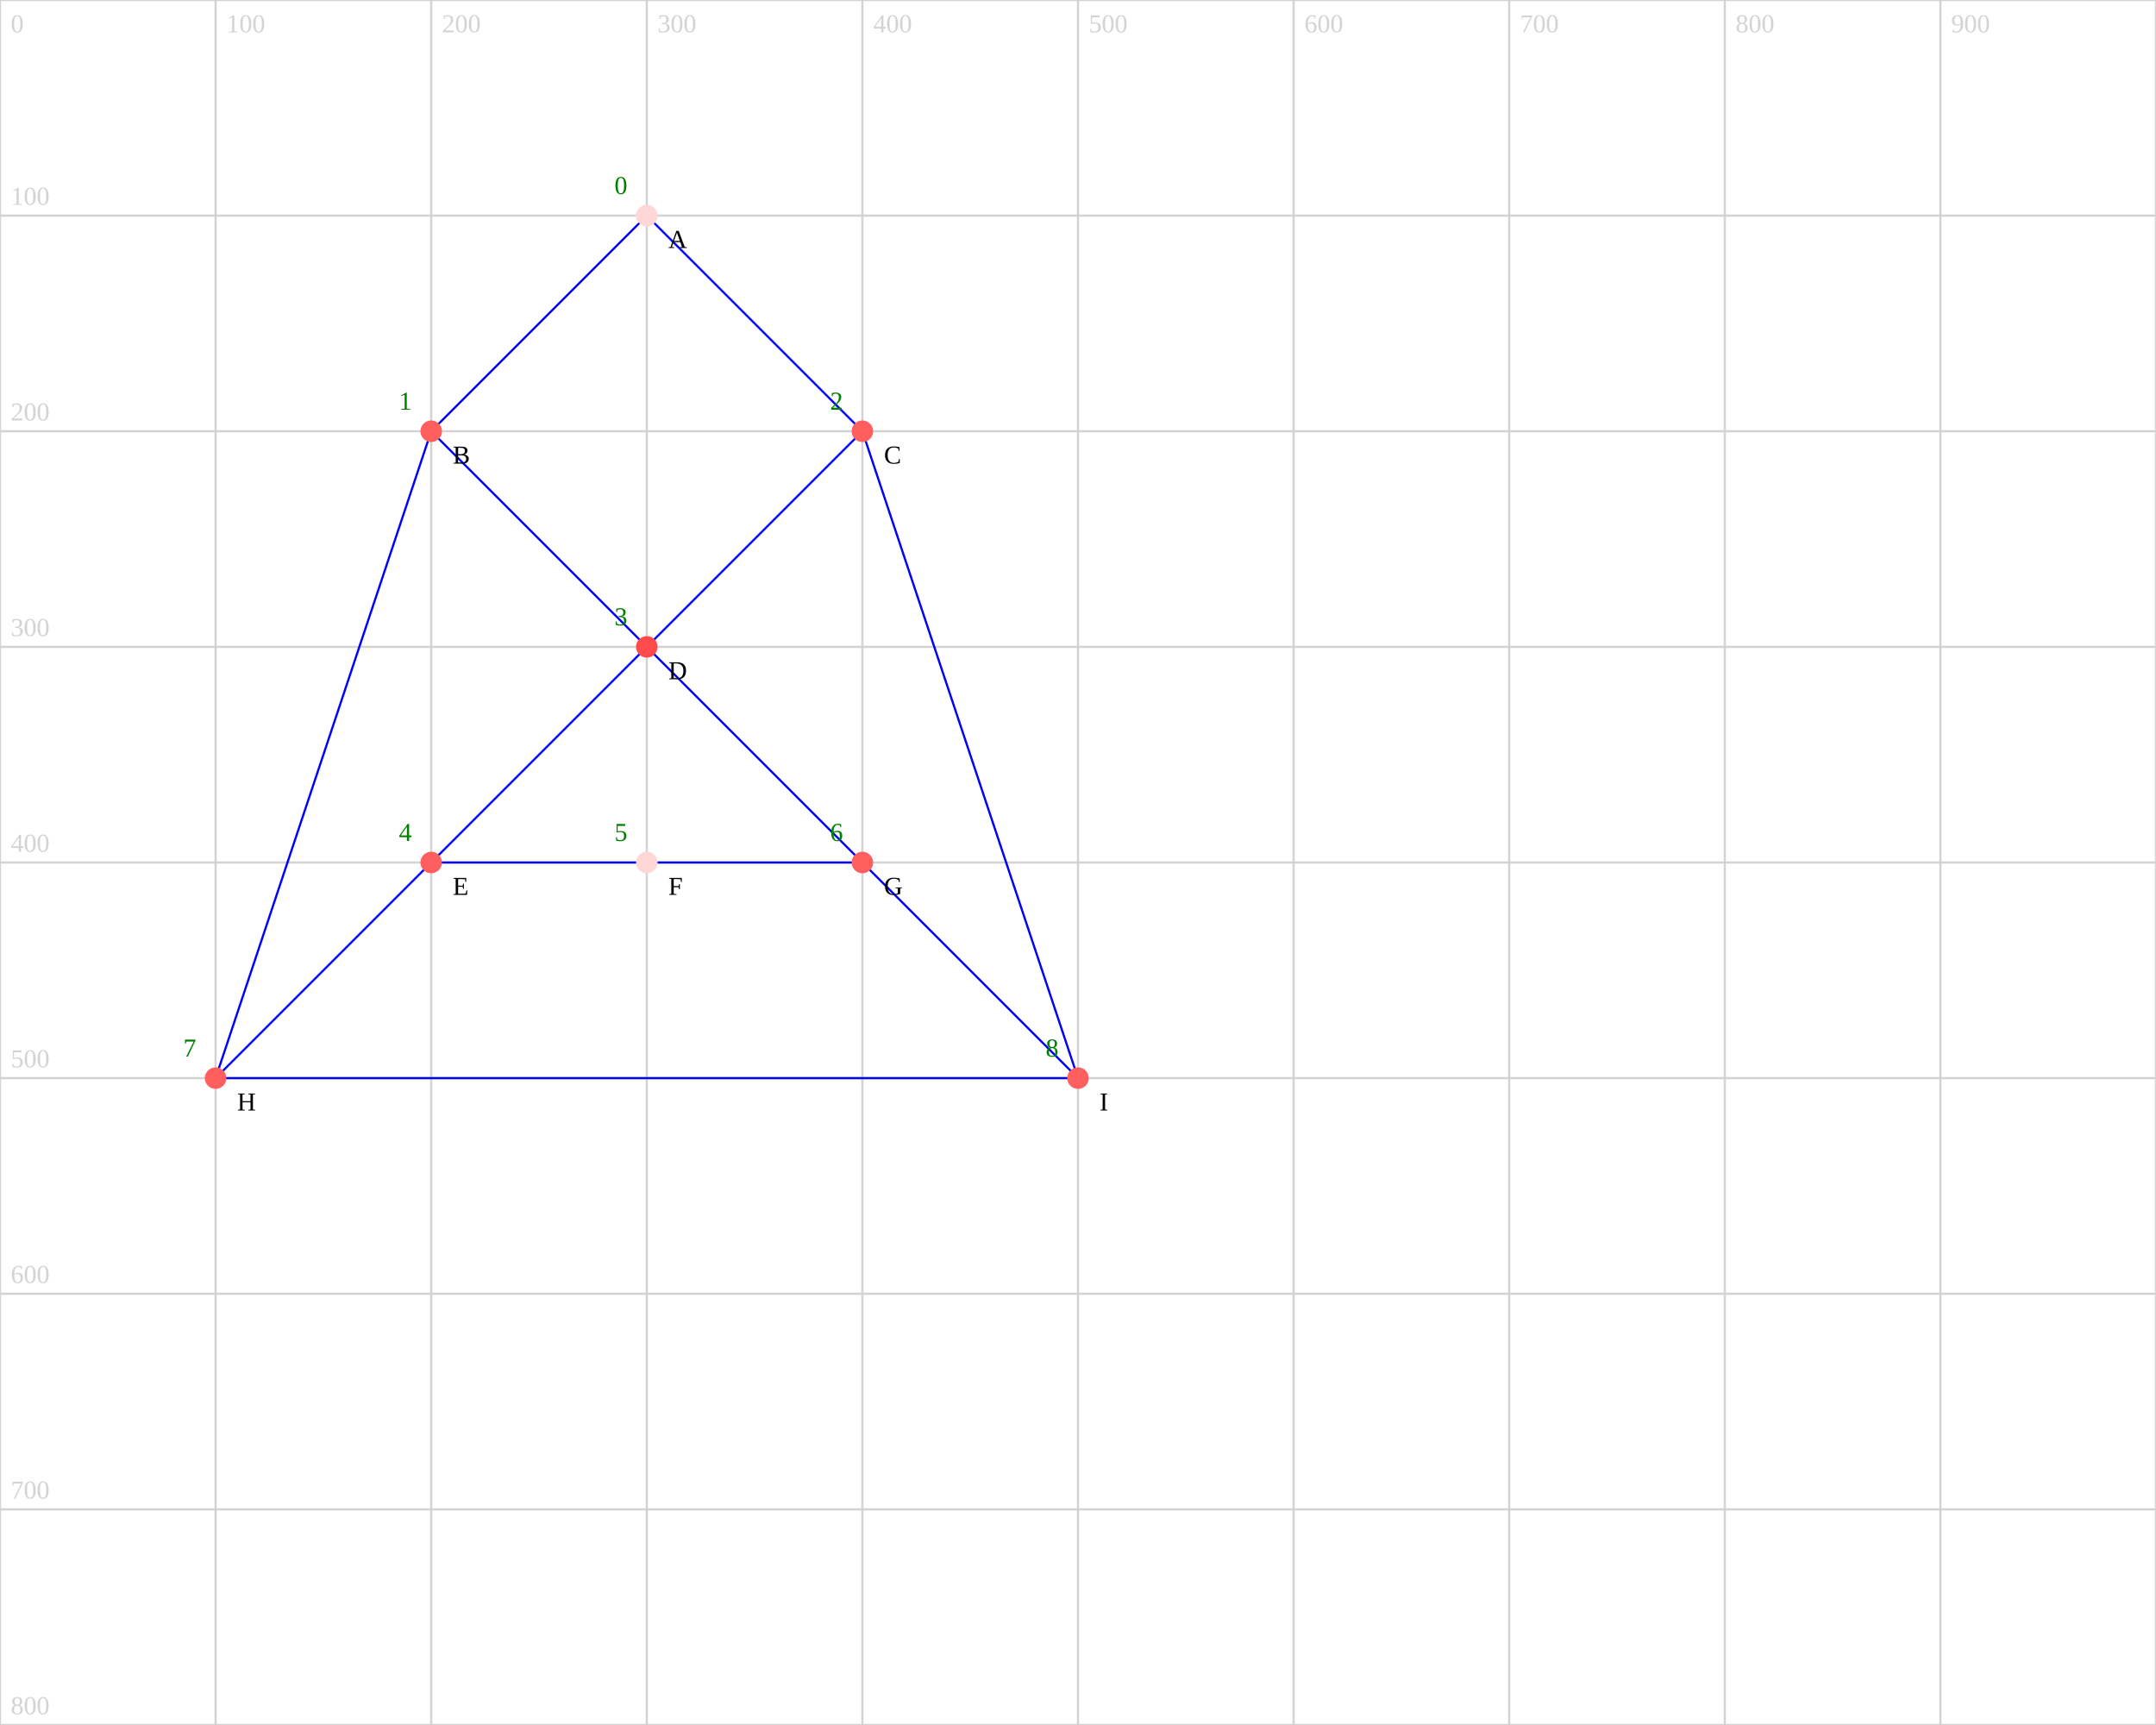
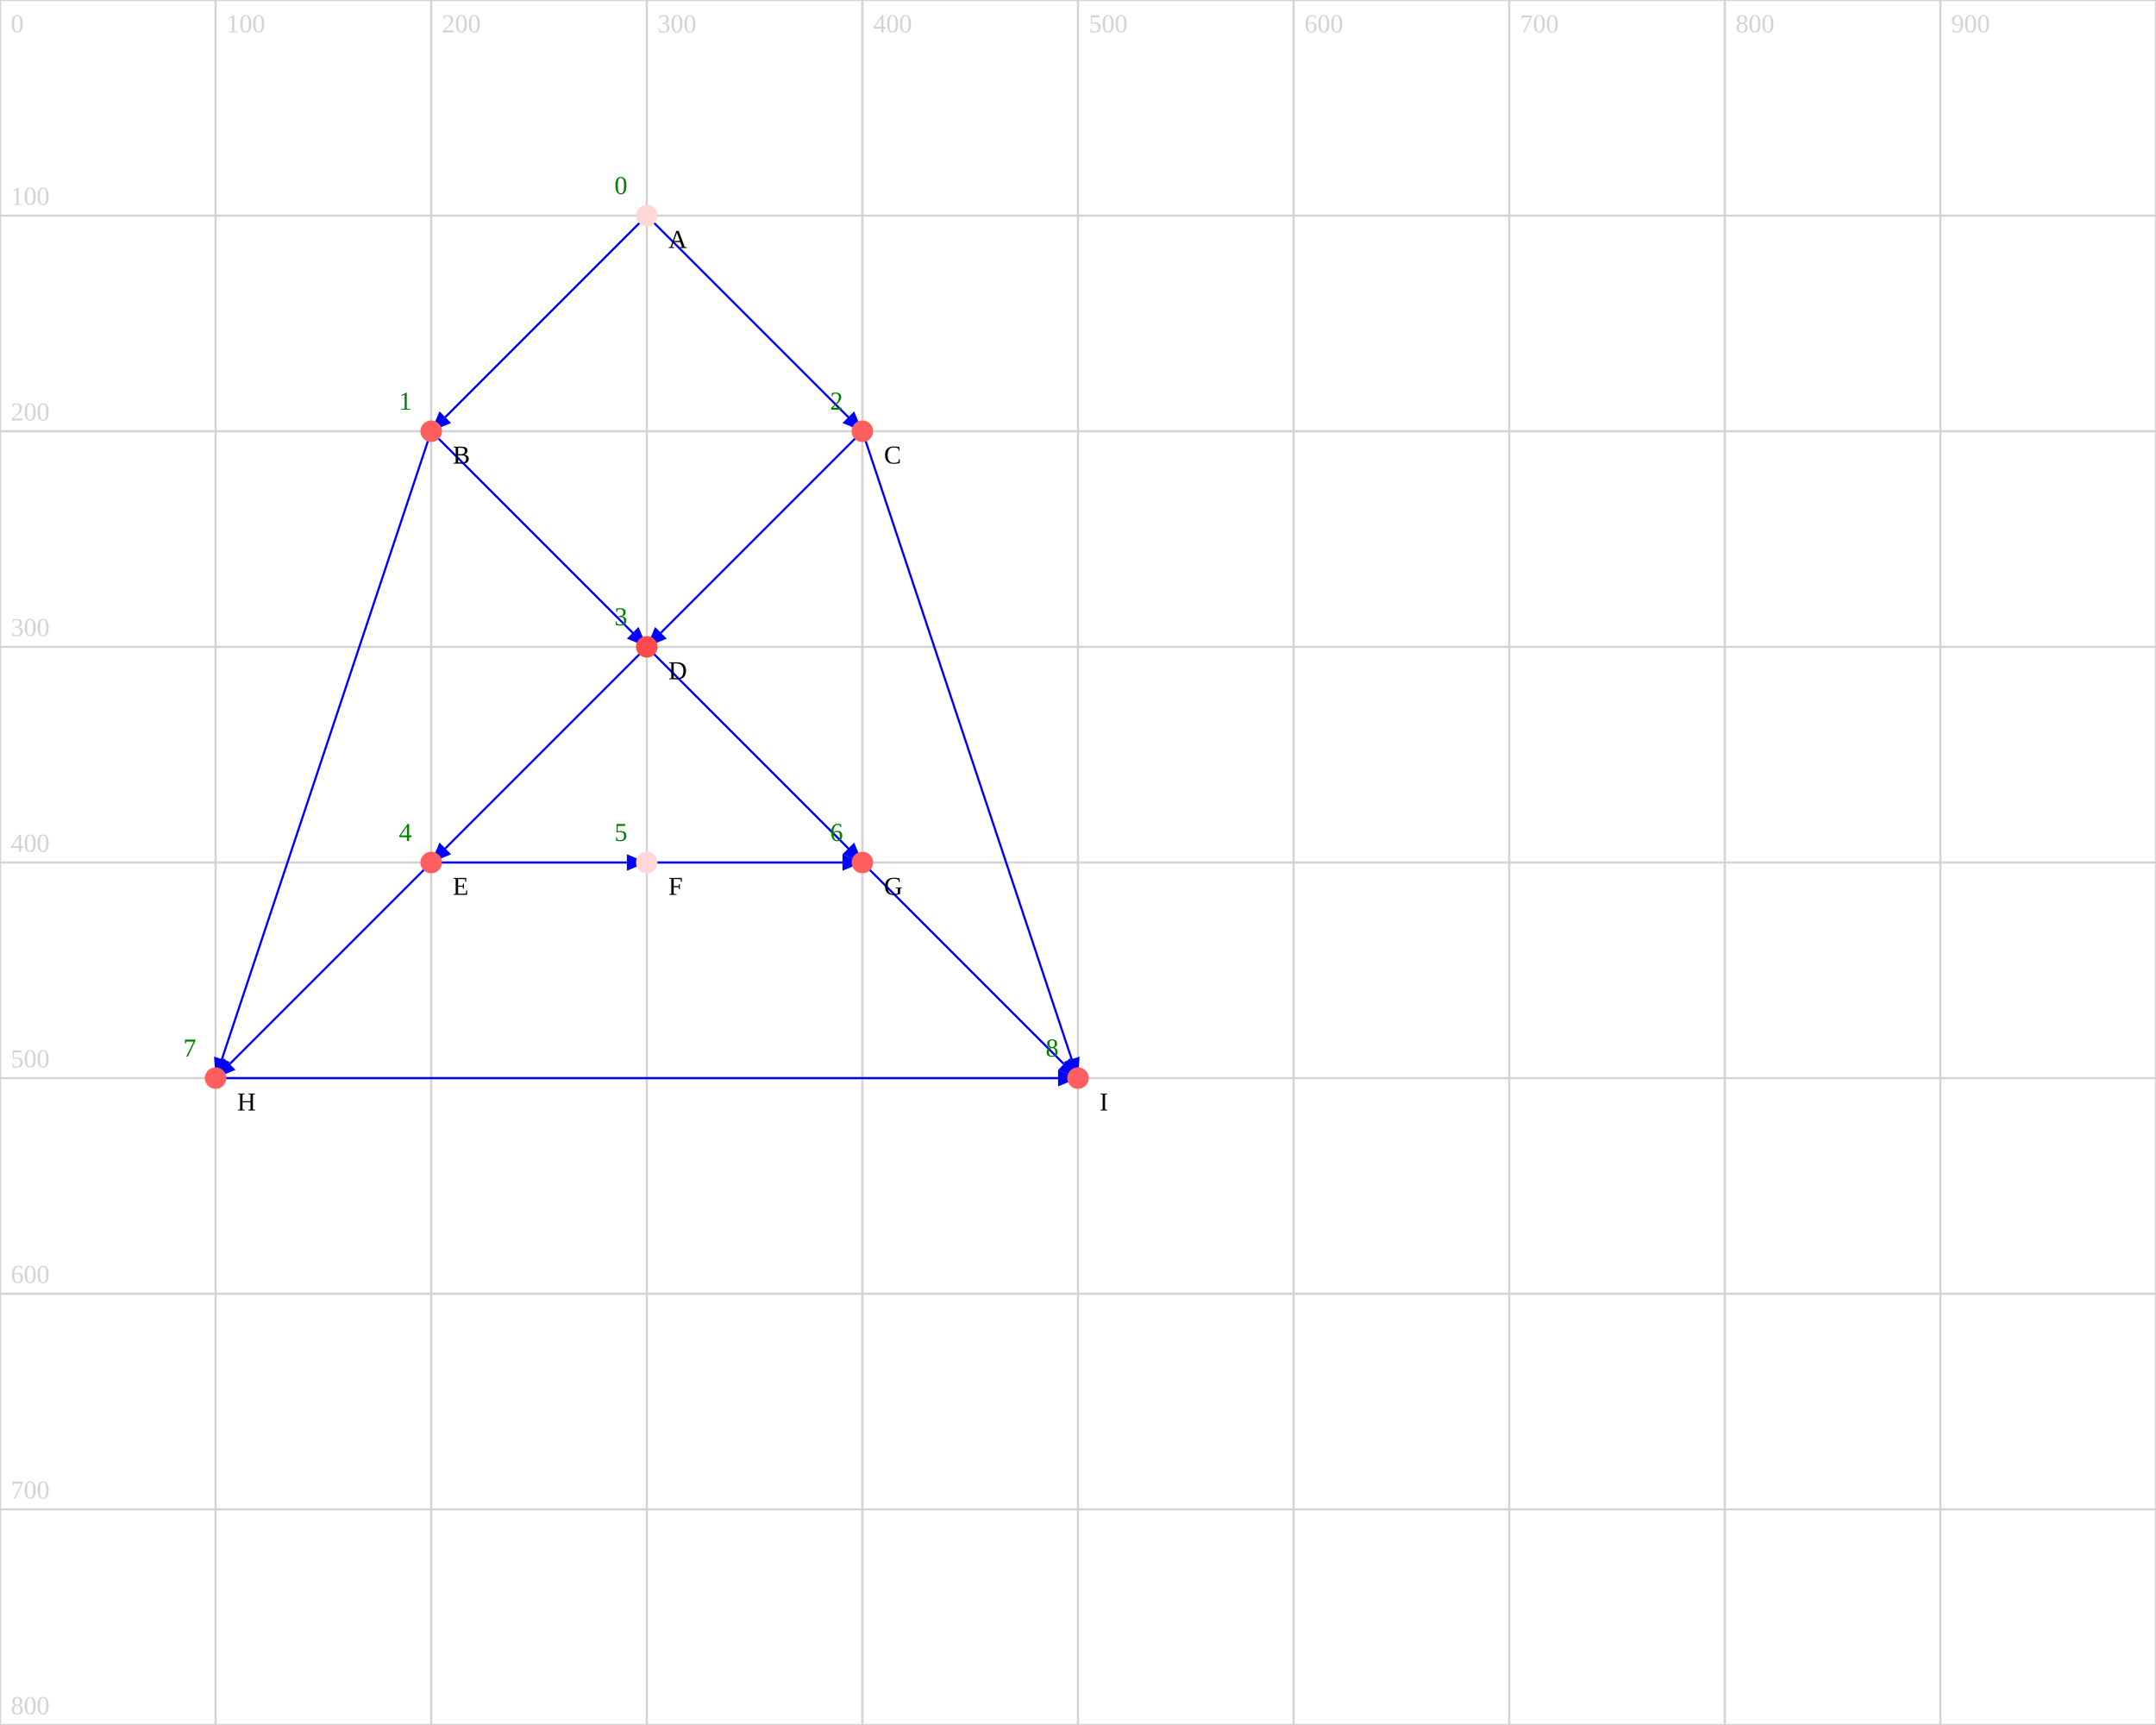
<svg xmlns="http://www.w3.org/2000/svg" version="1.1" width="1000" height="800">
  <line x1="0" y1="0" x2="1000" y2="0" stroke="lightgrey" />
  <text x="5" y="-5" fill="lightgrey">0</text>
  <line x1="0" y1="100" x2="1000" y2="100" stroke="lightgrey" />
  <text x="5" y="95" fill="lightgrey">100</text>
  <line x1="0" y1="200" x2="1000" y2="200" stroke="lightgrey" />
  <text x="5" y="195" fill="lightgrey">200</text>
  <line x1="0" y1="300" x2="1000" y2="300" stroke="lightgrey" />
  <text x="5" y="295" fill="lightgrey">300</text>
  <line x1="0" y1="400" x2="1000" y2="400" stroke="lightgrey" />
  <text x="5" y="395" fill="lightgrey">400</text>
  <line x1="0" y1="500" x2="1000" y2="500" stroke="lightgrey" />
  <text x="5" y="495" fill="lightgrey">500</text>
  <line x1="0" y1="600" x2="1000" y2="600" stroke="lightgrey" />
  <text x="5" y="595" fill="lightgrey">600</text>
  <line x1="0" y1="700" x2="1000" y2="700" stroke="lightgrey" />
  <text x="5" y="695" fill="lightgrey">700</text>
  <line x1="0" y1="800" x2="1000" y2="800" stroke="lightgrey" />
  <text x="5" y="795" fill="lightgrey">800</text>
  <line x1="0" y1="0" x2="0" y2="800" stroke="lightgrey" />
  <text x="5" y="15" fill="lightgrey">0</text>
  <line x1="100" y1="0" x2="100" y2="800" stroke="lightgrey" />
  <text x="105" y="15" fill="lightgrey">100</text>
  <line x1="200" y1="0" x2="200" y2="800" stroke="lightgrey" />
  <text x="205" y="15" fill="lightgrey">200</text>
  <line x1="300" y1="0" x2="300" y2="800" stroke="lightgrey" />
  <text x="305" y="15" fill="lightgrey">300</text>
  <line x1="400" y1="0" x2="400" y2="800" stroke="lightgrey" />
  <text x="405" y="15" fill="lightgrey">400</text>
  <line x1="500" y1="0" x2="500" y2="800" stroke="lightgrey" />
  <text x="505" y="15" fill="lightgrey">500</text>
  <line x1="600" y1="0" x2="600" y2="800" stroke="lightgrey" />
  <text x="605" y="15" fill="lightgrey">600</text>
  <line x1="700" y1="0" x2="700" y2="800" stroke="lightgrey" />
  <text x="705" y="15" fill="lightgrey">700</text>
  <line x1="800" y1="0" x2="800" y2="800" stroke="lightgrey" />
  <text x="805" y="15" fill="lightgrey">800</text>
  <line x1="900" y1="0" x2="900" y2="800" stroke="lightgrey" />
  <text x="905" y="15" fill="lightgrey">900</text>
  <line x1="1000" y1="0" x2="1000" y2="800" stroke="lightgrey" />
  <text x="1005" y="15" fill="lightgrey">1000</text>
  <line x1="300" y1="100" x2="200" y2="200" stroke="blue" />
+   <polygon points=" 200,200 203.827,190.761 209.239,196.173" style="fill:blue" />
  <line x1="300" y1="100" x2="400" y2="200" stroke="blue" />
+   <polygon points=" 400,200 390.761,196.173 396.173,190.761" style="fill:blue" />
  <line x1="200" y1="200" x2="300" y2="300" stroke="blue" />
+   <polygon points=" 300,300 290.761,296.173 296.173,290.761" style="fill:blue" />
  <line x1="400" y1="200" x2="300" y2="300" stroke="blue" />
+   <polygon points=" 300,300 303.827,290.761 309.239,296.173" style="fill:blue" />
  <line x1="300" y1="300" x2="200" y2="400" stroke="blue" />
+   <polygon points=" 200,400 203.827,390.761 209.239,396.173" style="fill:blue" />
  <line x1="300" y1="300" x2="400" y2="400" stroke="blue" />
+   <polygon points=" 400,400 390.761,396.173 396.173,390.761" style="fill:blue" />
  <line x1="200" y1="200" x2="100" y2="500" stroke="blue" />
+   <polygon points=" 100,500 99.291,490.025 106.552,492.445" style="fill:blue" />
  <line x1="400" y1="200" x2="500" y2="500" stroke="blue" />
+   <polygon points=" 500,500 493.448,492.445 500.709,490.025" style="fill:blue" />
  <line x1="200" y1="400" x2="300" y2="400" stroke="blue" />
+   <polygon points=" 300,400 290.761,403.827 290.761,396.173" style="fill:blue" />
  <line x1="300" y1="400" x2="400" y2="400" stroke="blue" />
+   <polygon points=" 400,400 390.761,403.827 390.761,396.173" style="fill:blue" />
  <line x1="400" y1="400" x2="500" y2="500" stroke="blue" />
+   <polygon points=" 500,500 490.761,496.173 496.173,490.761" style="fill:blue" />
  <line x1="200" y1="400" x2="100" y2="500" stroke="blue" />
+   <polygon points=" 100,500 103.827,490.761 109.239,496.173" style="fill:blue" />
  <line x1="100" y1="500" x2="500" y2="500" stroke="blue" />
+   <polygon points=" 500,500 490.761,503.827 490.761,496.173" style="fill:blue" />
  <circle cx="300" cy="100" r="5" fill="rgb(255,215,215)" />
  <text x="310" y="115" fill="black">A</text>
  <text x="285" y="90" fill="green">0</text>
  <circle cx="200" cy="200" r="5" fill="rgb(255,95,95)" />
  <text x="210" y="215" fill="black">B</text>
  <text x="185" y="190" fill="green">1</text>
  <circle cx="400" cy="200" r="5" fill="rgb(255,95,95)" />
  <text x="410" y="215" fill="black">C</text>
  <text x="385" y="190" fill="green">2</text>
  <circle cx="300" cy="300" r="5" fill="rgb(255,75,75)" />
  <text x="310" y="315" fill="black">D</text>
  <text x="285" y="290" fill="green">3</text>
  <circle cx="200" cy="400" r="5" fill="rgb(255,95,95)" />
  <text x="210" y="415" fill="black">E</text>
  <text x="185" y="390" fill="green">4</text>
  <circle cx="300" cy="400" r="5" fill="rgb(255,215,215)" />
  <text x="310" y="415" fill="black">F</text>
  <text x="285" y="390" fill="green">5</text>
  <circle cx="400" cy="400" r="5" fill="rgb(255,95,95)" />
  <text x="410" y="415" fill="black">G</text>
  <text x="385" y="390" fill="green">6</text>
  <circle cx="100" cy="500" r="5" fill="rgb(255,95,95)" />
  <text x="110" y="515" fill="black">H</text>
  <text x="85" y="490" fill="green">7</text>
  <circle cx="500" cy="500" r="5" fill="rgb(255,95,95)" />
  <text x="510" y="515" fill="black">I</text>
  <text x="485" y="490" fill="green">8</text>
</svg>
